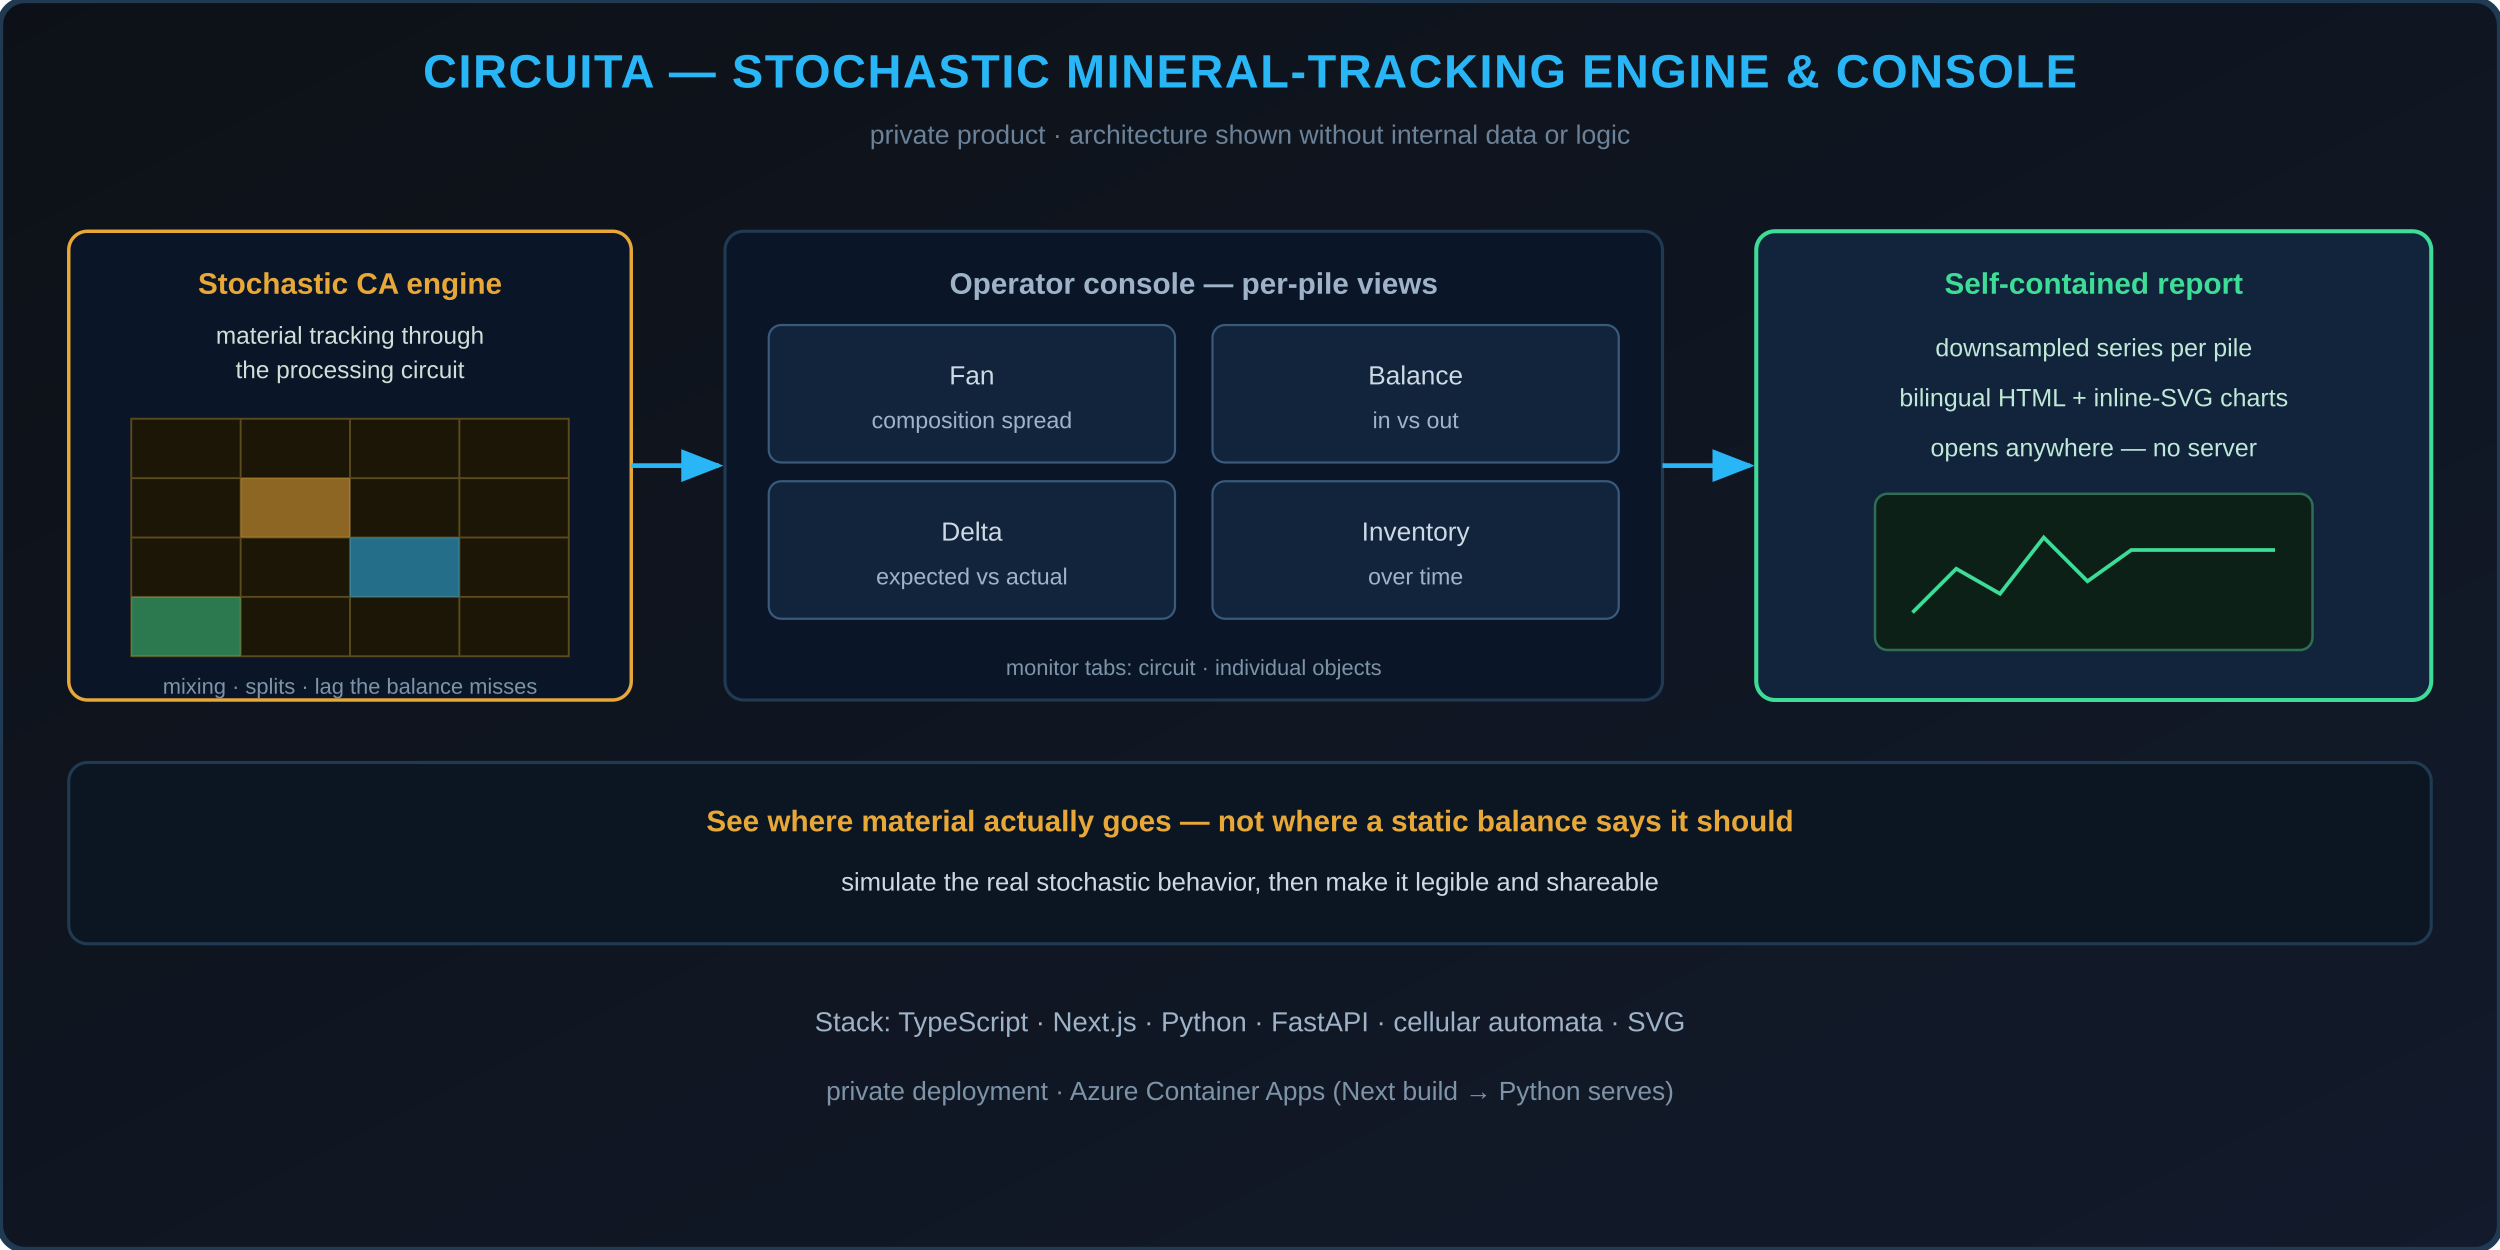
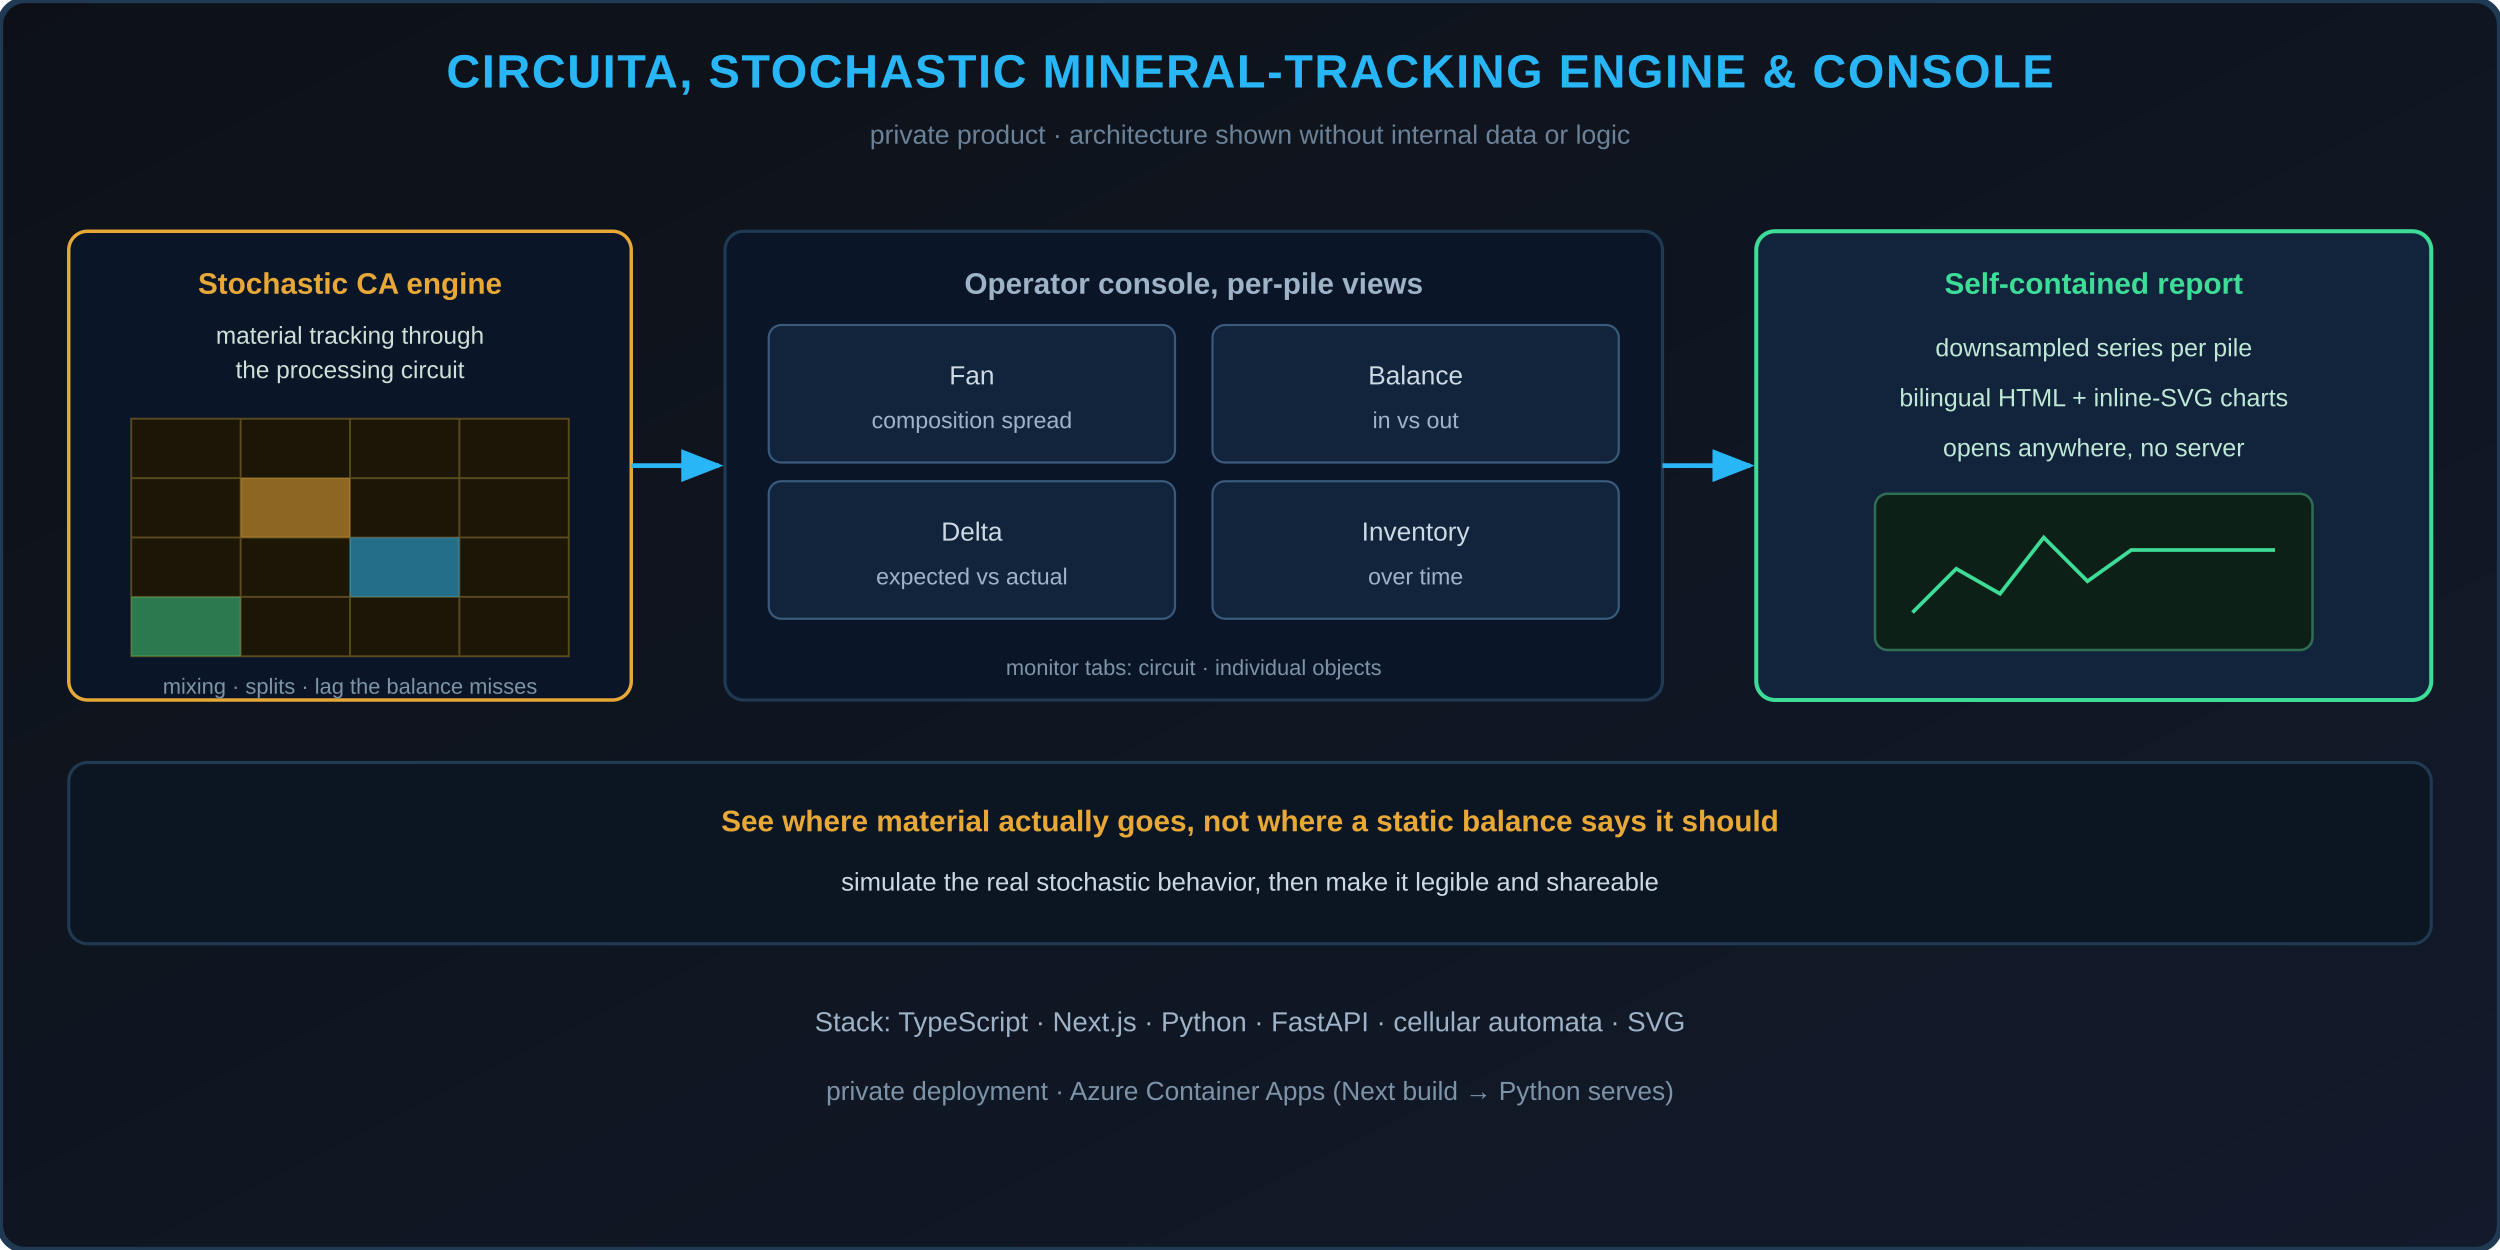
<svg xmlns="http://www.w3.org/2000/svg" viewBox="0 0 800 400" width="800" height="400">
  <defs>
    <linearGradient id="bgCI" x1="0%" y1="0%" x2="100%" y2="100%">
      <stop offset="0%" style="stop-color:#0d1117" />
      <stop offset="100%" style="stop-color:#121a2b" />
    </linearGradient>
    <marker id="arrCI" markerWidth="9" markerHeight="7" refX="8" refY="3.5" orient="auto">
      <polygon points="0 0,9 3.5,0 7" fill="#29B6F6" />
    </marker>
  </defs>
  <rect width="800" height="400" fill="url(#bgCI)" rx="8" />
  <rect x="0" y="0" width="800" height="400" fill="none" stroke="#1f3a52" stroke-width="2" rx="8" />
-   <text x="400" y="28" text-anchor="middle" font-family="Arial,sans-serif" font-size="15" font-weight="bold" fill="#29B6F6" letter-spacing="0.5">CIRCUITA — STOCHASTIC MINERAL-TRACKING ENGINE &amp; CONSOLE</text>
+   <text x="400" y="28" text-anchor="middle" font-family="Arial,sans-serif" font-size="15" font-weight="bold" fill="#29B6F6" letter-spacing="0.5">CIRCUITA, STOCHASTIC MINERAL-TRACKING ENGINE &amp; CONSOLE</text>
  <text x="400" y="46" text-anchor="middle" font-family="Arial,sans-serif" font-size="8.5" fill="#6b8299">private product · architecture shown without internal data or logic</text>
  <g font-family="Arial,sans-serif">
    <rect x="22" y="74" width="180" height="150" rx="6" fill="#0a1628" stroke="#e8a838" stroke-width="1.1" />
    <text x="112" y="94" text-anchor="middle" font-size="9.5" font-weight="bold" fill="#e8a838">Stochastic CA engine</text>
    <text x="112" y="110" text-anchor="middle" font-size="7.8" fill="#cfe0d8">material tracking through</text>
    <text x="112" y="121" text-anchor="middle" font-size="7.8" fill="#cfe0d8">the processing circuit</text>
    <g stroke="#5a4a1e" stroke-width="0.6">
      <rect x="42" y="134" width="140" height="76" fill="#1c1607" />
      <line x1="42" y1="153" x2="182" y2="153" />
      <line x1="42" y1="172" x2="182" y2="172" />
      <line x1="42" y1="191" x2="182" y2="191" />
      <line x1="77" y1="134" x2="77" y2="210" />
      <line x1="112" y1="134" x2="112" y2="210" />
      <line x1="147" y1="134" x2="147" y2="210" />
    </g>
    <rect x="77" y="153" width="35" height="19" fill="#e8a838" opacity="0.55" />
    <rect x="112" y="172" width="35" height="19" fill="#29B6F6" opacity="0.55" />
    <rect x="42" y="191" width="35" height="19" fill="#3ddc97" opacity="0.5" />
    <text x="112" y="222" text-anchor="middle" font-size="7" fill="#7d93a8">mixing · splits · lag the balance misses</text>
    <rect x="232" y="74" width="300" height="150" rx="6" fill="#0a1628" stroke="#1f3a52" />
-     <text x="382" y="94" text-anchor="middle" font-size="9.5" font-weight="bold" fill="#9fb3c8">Operator console — per-pile views</text>
+     <text x="382" y="94" text-anchor="middle" font-size="9.5" font-weight="bold" fill="#9fb3c8">Operator console, per-pile views</text>
    <rect x="246" y="104" width="130" height="44" rx="4" fill="#11243b" stroke="#3a5a7c" stroke-width="0.7" />
    <text x="311" y="123" text-anchor="middle" font-size="8.4" fill="#cdd9e5">Fan</text>
    <text x="311" y="137" text-anchor="middle" font-size="7.4" fill="#9fb3c8">composition spread</text>
    <rect x="388" y="104" width="130" height="44" rx="4" fill="#11243b" stroke="#3a5a7c" stroke-width="0.7" />
    <text x="453" y="123" text-anchor="middle" font-size="8.4" fill="#cdd9e5">Balance</text>
    <text x="453" y="137" text-anchor="middle" font-size="7.4" fill="#9fb3c8">in vs out</text>
    <rect x="246" y="154" width="130" height="44" rx="4" fill="#11243b" stroke="#3a5a7c" stroke-width="0.7" />
    <text x="311" y="173" text-anchor="middle" font-size="8.4" fill="#cdd9e5">Delta</text>
    <text x="311" y="187" text-anchor="middle" font-size="7.4" fill="#9fb3c8">expected vs actual</text>
    <rect x="388" y="154" width="130" height="44" rx="4" fill="#11243b" stroke="#3a5a7c" stroke-width="0.7" />
    <text x="453" y="173" text-anchor="middle" font-size="8.4" fill="#cdd9e5">Inventory</text>
    <text x="453" y="187" text-anchor="middle" font-size="7.4" fill="#9fb3c8">over time</text>
    <text x="382" y="216" text-anchor="middle" font-size="7" fill="#7d93a8">monitor tabs: circuit · individual objects</text>
    <rect x="562" y="74" width="216" height="150" rx="6" fill="#11243b" stroke="#3ddc97" stroke-width="1.3" />
    <text x="670" y="94" text-anchor="middle" font-size="9.5" font-weight="bold" fill="#3ddc97">Self-contained report</text>
    <text x="670" y="114" text-anchor="middle" font-size="8" fill="#bfe9d6">downsampled series per pile</text>
    <text x="670" y="130" text-anchor="middle" font-size="8" fill="#bfe9d6">bilingual HTML + inline-SVG charts</text>
-     <text x="670" y="146" text-anchor="middle" font-size="8" fill="#bfe9d6">opens anywhere — no server</text>
+     <text x="670" y="146" text-anchor="middle" font-size="8" fill="#bfe9d6">opens anywhere, no server</text>
    <rect x="600" y="158" width="140" height="50" rx="4" fill="#0c2018" stroke="#2f6e54" stroke-width="0.8" />
    <polyline points="612,196 626,182 640,190 654,172 668,186 682,176 728,176" fill="none" stroke="#3ddc97" stroke-width="1.2" />
    <line x1="202" y1="149" x2="230" y2="149" stroke="#29B6F6" stroke-width="1.5" marker-end="url(#arrCI)" />
    <line x1="532" y1="149" x2="560" y2="149" stroke="#29B6F6" stroke-width="1.5" marker-end="url(#arrCI)" />
    <rect x="22" y="244" width="756" height="58" rx="6" fill="#0c1622" stroke="#1f3a52" />
-     <text x="400" y="266" text-anchor="middle" font-size="9.5" font-weight="bold" fill="#e8a838">See where material actually goes — not where a static balance says it should</text>
+     <text x="400" y="266" text-anchor="middle" font-size="9.5" font-weight="bold" fill="#e8a838">See where material actually goes, not where a static balance says it should</text>
    <text x="400" y="285" text-anchor="middle" font-size="8.2" fill="#cdd9e5">simulate the real stochastic behavior, then make it legible and shareable</text>
    <text x="400" y="330" text-anchor="middle" font-size="8.8" fill="#9fb3c8">Stack: TypeScript · Next.js · Python · FastAPI · cellular automata · SVG</text>
    <text x="400" y="352" text-anchor="middle" font-size="8.4" fill="#7d93a8">private deployment · Azure Container Apps (Next build → Python serves)</text>
  </g>
</svg>
